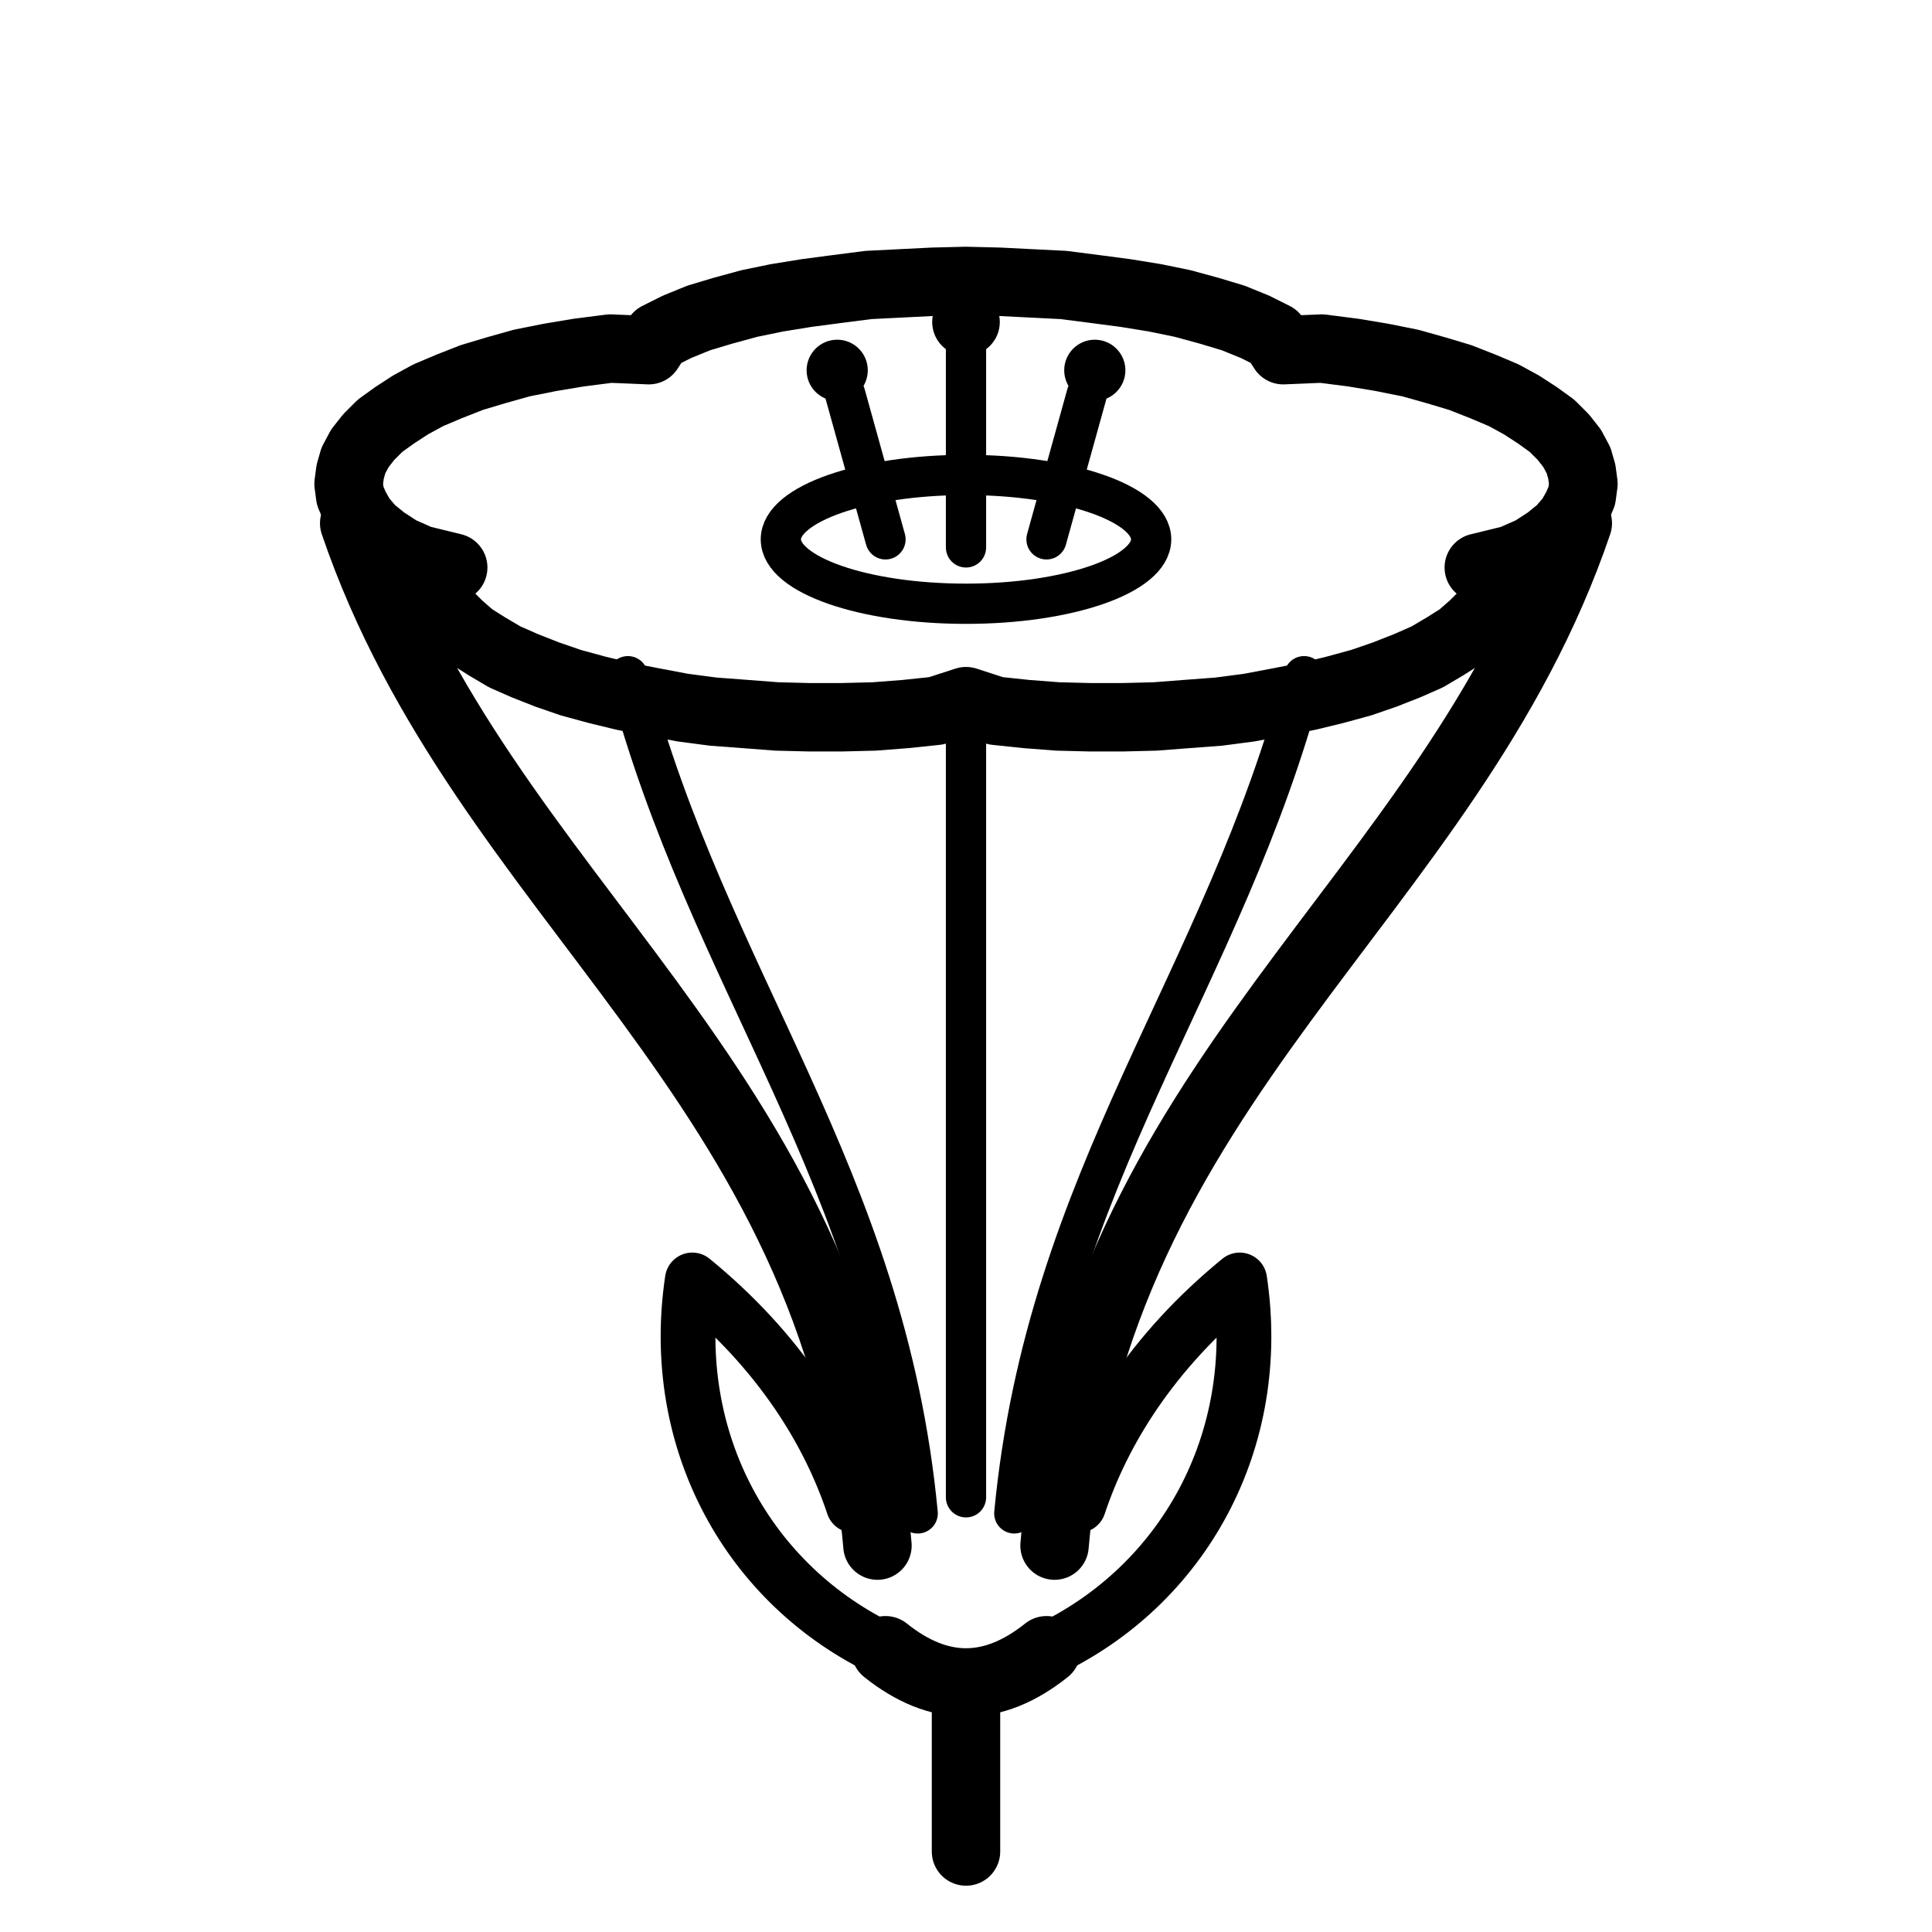
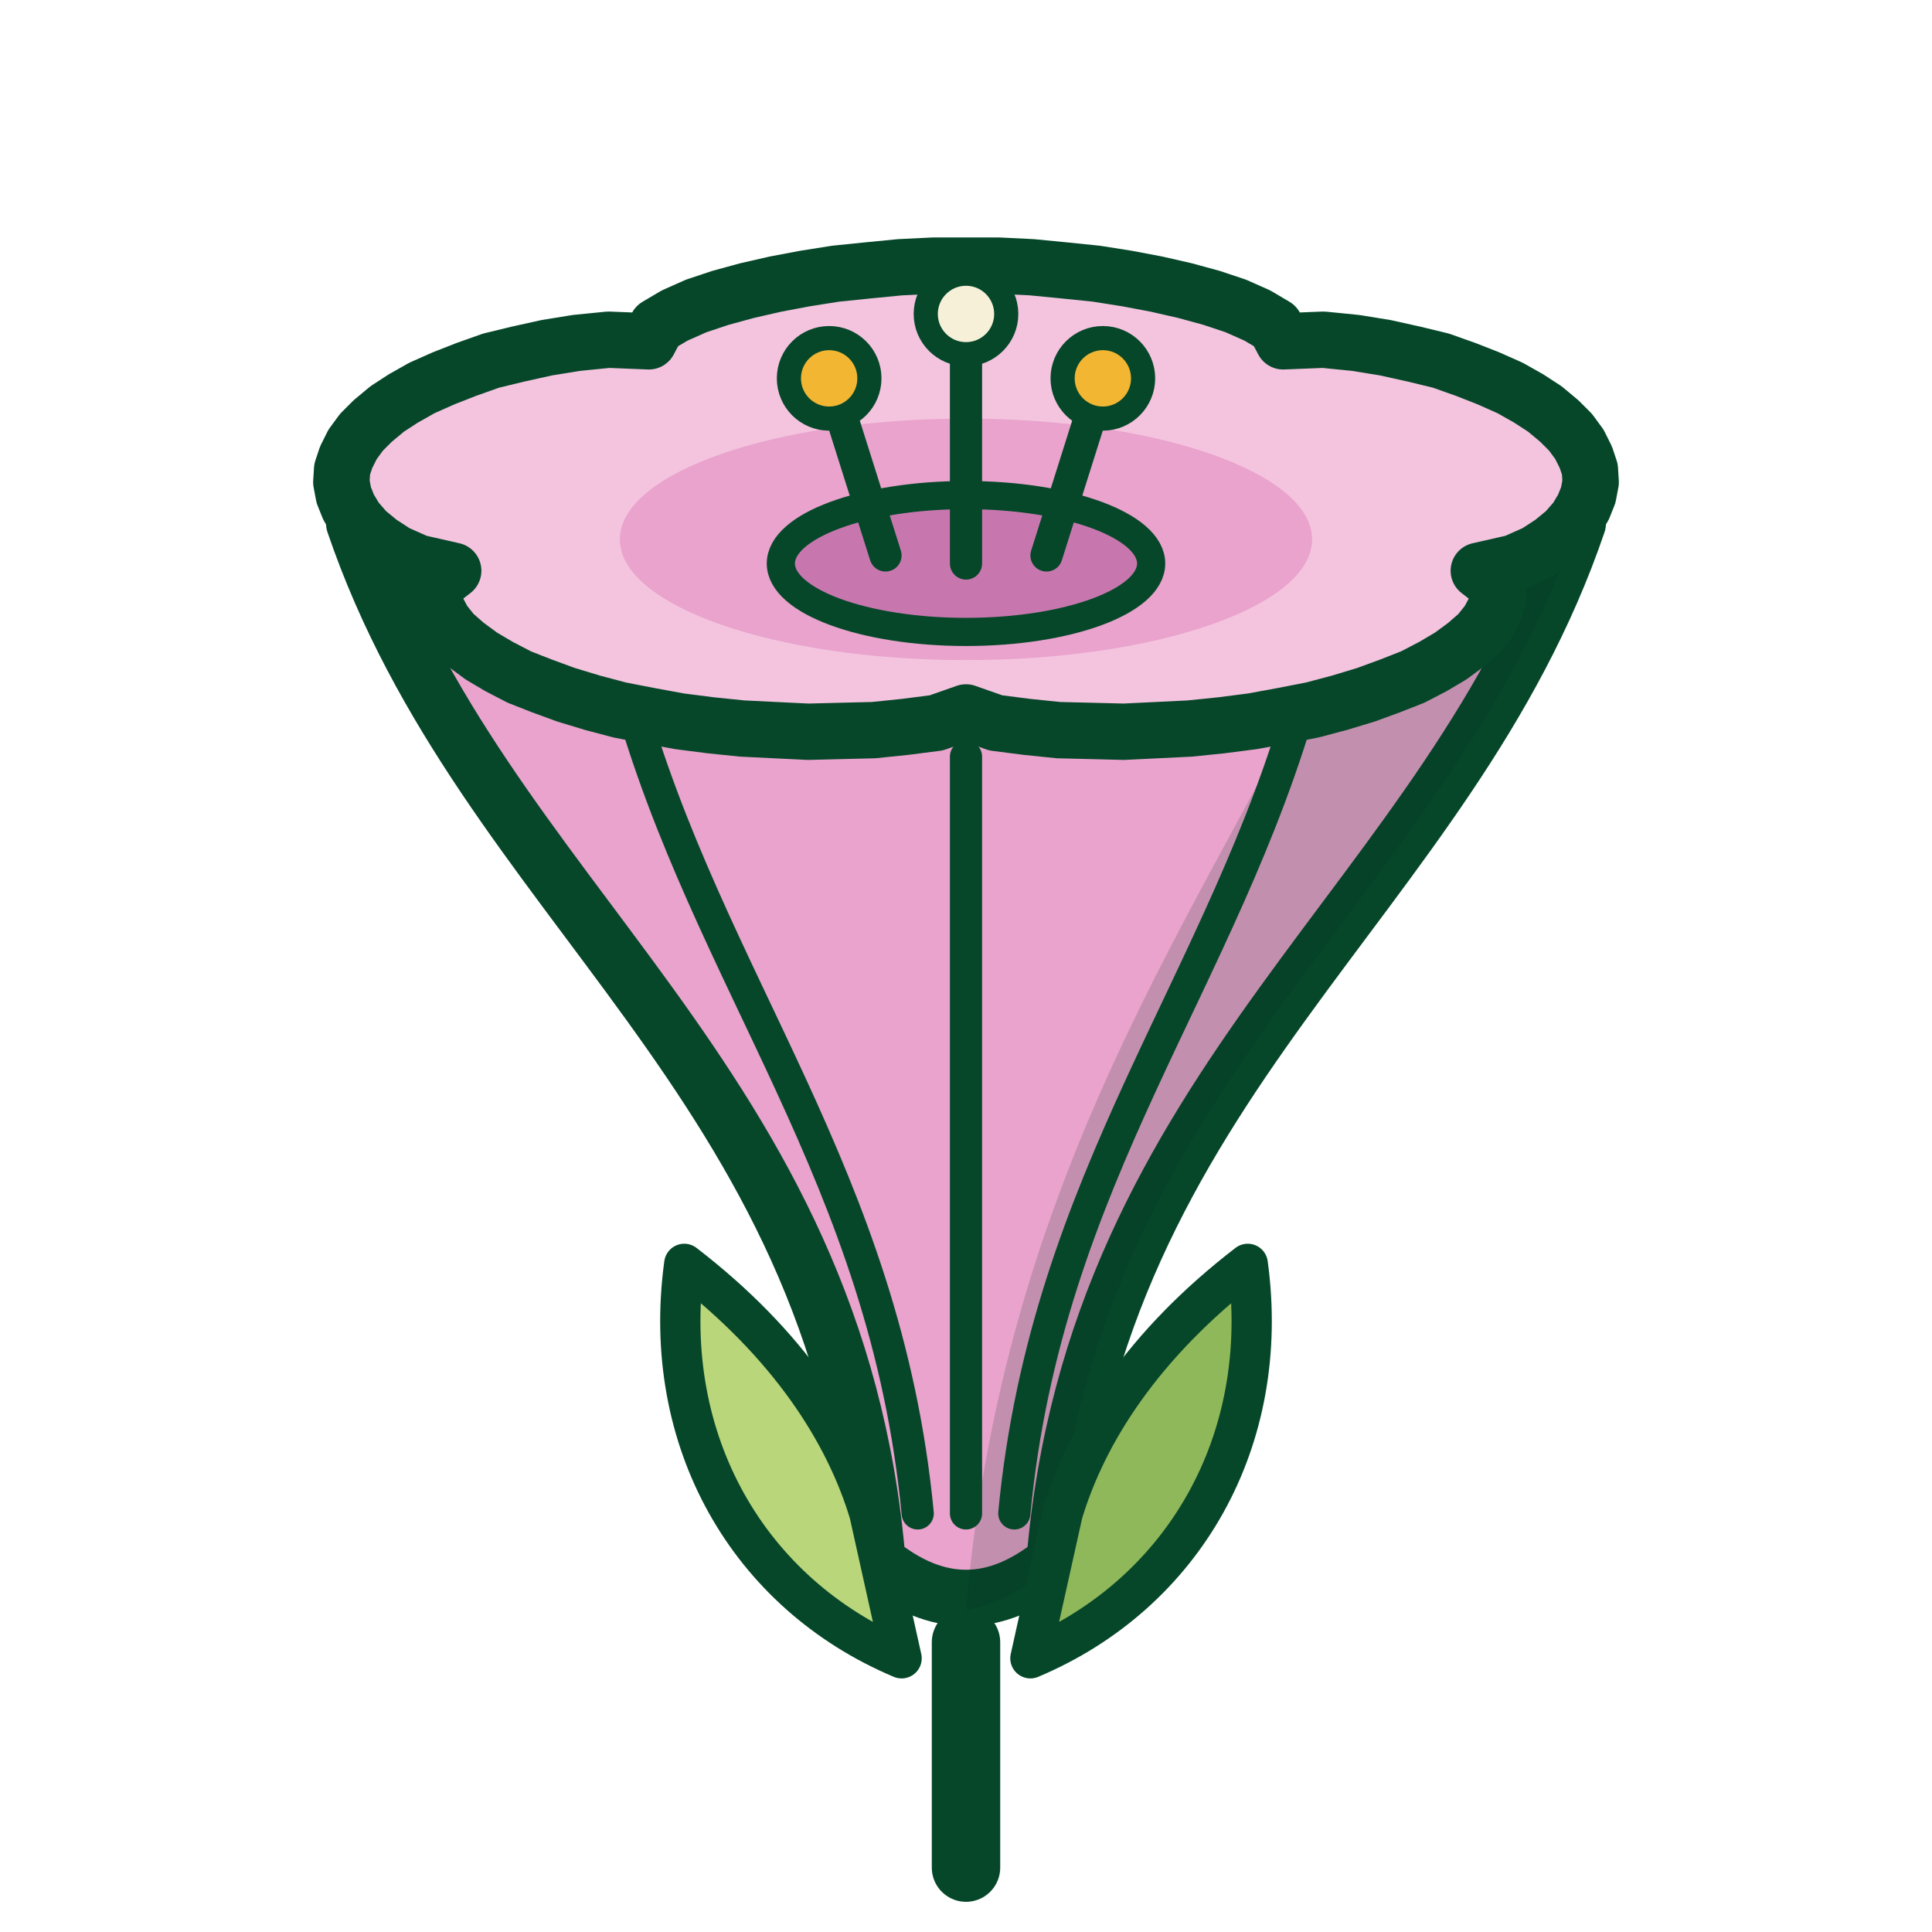
<svg xmlns="http://www.w3.org/2000/svg" width="24" height="24" viewBox="0 0 24 24">
-   <g fill="none" stroke="#000000" stroke-width="0.85" stroke-linecap="round" stroke-linejoin="round">
-     <path d="M12,3.49 L12.41,3.5 L12.81,3.52 L13.21,3.54 L13.6,3.59 L13.98,3.64 L14.35,3.7 L14.69,3.77 L15.02,3.86 L15.32,3.95 L15.59,4.06 L15.83,4.18 L15.94,4.35 L16.42,4.33 L16.81,4.38 L17.17,4.44 L17.52,4.51 L17.84,4.6 L18.14,4.69 L18.42,4.8 L18.68,4.91 L18.9,5.03 L19.1,5.16 L19.28,5.29 L19.42,5.43 L19.53,5.57 L19.61,5.72 L19.65,5.86 L19.67,6.01 L19.65,6.16 L19.59,6.3 L19.51,6.44 L19.39,6.58 L19.23,6.71 L19.03,6.84 L18.78,6.95 L18.37,7.05 L18.56,7.21 L18.57,7.35 L18.52,7.5 L18.43,7.64 L18.3,7.77 L18.14,7.91 L17.95,8.03 L17.73,8.16 L17.48,8.27 L17.2,8.38 L16.91,8.48 L16.58,8.57 L16.25,8.65 L15.89,8.72 L15.52,8.79 L15.14,8.84 L14.74,8.87 L14.35,8.9 L13.95,8.91 L13.54,8.91 L13.14,8.9 L12.75,8.87 L12.37,8.83 L12,8.71 L11.63,8.83 L11.25,8.87 L10.86,8.9 L10.46,8.91 L10.05,8.91 L9.65,8.9 L9.26,8.87 L8.86,8.84 L8.48,8.79 L8.11,8.72 L7.75,8.65 L7.42,8.57 L7.09,8.48 L6.8,8.38 L6.52,8.27 L6.27,8.16 L6.05,8.03 L5.86,7.91 L5.7,7.77 L5.57,7.64 L5.48,7.5 L5.43,7.35 L5.44,7.21 L5.63,7.05 L5.22,6.95 L4.97,6.84 L4.77,6.71 L4.61,6.58 L4.49,6.44 L4.41,6.3 L4.35,6.16 L4.33,6.01 L4.35,5.86 L4.39,5.72 L4.47,5.57 L4.58,5.43 L4.72,5.29 L4.9,5.16 L5.1,5.03 L5.32,4.91 L5.58,4.8 L5.86,4.69 L6.16,4.6 L6.48,4.51 L6.83,4.44 L7.19,4.38 L7.58,4.33 L8.06,4.35 L8.17,4.18 L8.41,4.06 L8.68,3.95 L8.98,3.86 L9.31,3.77 L9.65,3.7 L10.02,3.64 L10.4,3.59 L10.79,3.54 L11.19,3.52 L11.59,3.5 Z" />
-     <ellipse cx="12" cy="6.7" rx="2.3" ry="0.8" stroke-width="0.5" />
-     <path d="M4.4,6.5 C6,11.2 10.4,13.4 10.9,19.2" />
-     <path d="M 19.6,6.5 C 18,11.2 13.6,13.4 13.1,19.2" />
-     <path d="M12,9.2 L12,18.6" stroke-width="0.5" />
-     <path d="M7.8,8.4 C8.8,12.2 11,14.6 11.4,18.8" stroke-width="0.5" />
-     <path d="M 16.2,8.4 C 15.2,12.2 13,14.6 12.6,18.8" stroke-width="0.5" />
-     <path d="M12,6.8 L12,4.3" stroke-width="0.5" />
-     <circle cx="12" cy="4" r="0.42" fill="#000000" stroke="none" />
-     <path d="M11,6.7 L10.5,4.9" stroke-width="0.5" />
-     <circle cx="10.4" cy="4.6" r="0.38" fill="#000000" stroke="none" />
-     <path d="M13,6.7 L13.5,4.9" stroke-width="0.5" />
-     <circle cx="13.6" cy="4.6" r="0.38" fill="#000000" stroke="none" />
-     <path d="M11,20.5 C9.3,19.7 8.3,17.9 8.6,15.9 C9.7,16.8 10.3,17.8 10.6,18.7" stroke-width="0.68" />
-     <path d="M 13,20.5 C 14.7,19.7 15.7,17.9 15.4,15.9 C 14.3,16.8 13.7,17.8 13.4,18.7" stroke-width="0.68" />
-     <path d="M11,20.5 Q12,21.3 13,20.5" />
-     <path d="M12,21 L12,23" />
+   <g stroke-linecap="round" stroke-linejoin="round">
+     <path d="M12,20.4 L12,23.2" fill="none" stroke="#06472A" stroke-width="0.85" />
+     <path d="M4.4,6.5 C6,11.2 10.4,13.4 10.9,19.4 Q12,20.3 13.1,19.4 C13.6,13.4 18,11.2 19.6,6.5 Z" fill="#E9A3CC" stroke="#06472A" stroke-width="0.7" />
+     <path d="M19.6,6.5 C18,11.2 13.6,13.4 13.1,19.4 Q12.6,19.9 12,20 C12.5,14.2 15.2,11 16.8,7.4 Z" fill="#0A2E1C" fill-opacity="0.17" stroke="none" />
+     <path d="M12,9.4 L12,18.8" fill="none" stroke="#06472A" stroke-width="0.4" />
+     <path d="M7.8,8.6 C8.8,12.2 11,14.6 11.4,18.8" fill="none" stroke="#06472A" stroke-width="0.4" />
+     <path d="M 16.2,8.6 C 15.2,12.2 13,14.6 12.6,18.8" fill="none" stroke="#06472A" stroke-width="0.4" />
+     <path d="M12,3.3 L12.41,3.3 L12.82,3.32 L13.23,3.36 L13.62,3.4 L14,3.46 L14.37,3.53 L14.72,3.61 L15.05,3.7 L15.35,3.8 L15.62,3.92 L15.84,4.05 L15.94,4.24 L16.44,4.22 L16.84,4.26 L17.21,4.32 L17.57,4.4 L17.9,4.48 L18.21,4.59 L18.49,4.7 L18.76,4.82 L18.99,4.95 L19.19,5.08 L19.37,5.23 L19.51,5.37 L19.62,5.52 L19.7,5.68 L19.75,5.83 L19.76,5.99 L19.73,6.15 L19.67,6.3 L19.58,6.45 L19.45,6.6 L19.28,6.74 L19.08,6.87 L18.81,6.99 L18.37,7.09 L18.59,7.26 L18.61,7.42 L18.57,7.57 L18.49,7.72 L18.37,7.87 L18.21,8.01 L18.02,8.15 L17.8,8.28 L17.55,8.41 L17.27,8.52 L16.97,8.63 L16.64,8.73 L16.3,8.82 L15.94,8.89 L15.56,8.96 L15.17,9.01 L14.78,9.05 L14.37,9.07 L13.96,9.09 L13.56,9.08 L13.15,9.07 L12.76,9.03 L12.37,8.98 L12,8.85 L11.63,8.98 L11.24,9.03 L10.85,9.07 L10.44,9.08 L10.04,9.09 L9.63,9.07 L9.22,9.05 L8.83,9.01 L8.44,8.96 L8.06,8.89 L7.7,8.82 L7.36,8.73 L7.03,8.63 L6.73,8.52 L6.45,8.41 L6.2,8.28 L5.98,8.15 L5.79,8.01 L5.63,7.87 L5.51,7.72 L5.43,7.57 L5.39,7.42 L5.41,7.26 L5.63,7.09 L5.19,6.99 L4.92,6.87 L4.72,6.74 L4.55,6.6 L4.42,6.45 L4.33,6.3 L4.27,6.15 L4.24,5.99 L4.25,5.83 L4.3,5.68 L4.38,5.52 L4.49,5.37 L4.63,5.23 L4.81,5.08 L5.01,4.95 L5.24,4.82 L5.51,4.7 L5.79,4.59 L6.1,4.48 L6.43,4.4 L6.79,4.32 L7.16,4.26 L7.56,4.22 L8.06,4.24 L8.16,4.05 L8.38,3.92 L8.65,3.8 L8.95,3.7 L9.28,3.61 L9.63,3.53 L10,3.46 L10.38,3.4 L10.77,3.36 L11.18,3.32 L11.59,3.3 Z" fill="#F4C4DF" stroke="#06472A" stroke-width="0.7" />
+     <ellipse cx="12" cy="6.7" rx="4.3" ry="1.5" fill="#E9A3CC" stroke="none" />
+     <ellipse cx="12" cy="7" rx="2.3" ry="0.85" fill="#C877AE" stroke="#06472A" stroke-width="0.35" />
+     <path d="M12,7 L12,4.2" fill="none" stroke="#06472A" stroke-width="0.4" />
+     <circle cx="12" cy="3.9" r="0.5" fill="#F6F0D8" stroke="#06472A" stroke-width="0.3" />
+     <path d="M11,6.9 L10.4,5" fill="none" stroke="#06472A" stroke-width="0.4" />
+     <circle cx="10.3" cy="4.7" r="0.5" fill="#F2B632" stroke="#06472A" stroke-width="0.3" />
+     <path d="M13,6.9 L13.6,5" fill="none" stroke="#06472A" stroke-width="0.4" />
+     <circle cx="13.7" cy="4.7" r="0.5" fill="#F2B632" stroke="#06472A" stroke-width="0.3" />
+     <path d="M11.2,20.6 C9.3,19.8 8.2,17.9 8.5,15.7 C9.8,16.7 10.5,17.8 10.8,18.8 Z" fill="#B9D67A" stroke="#06472A" stroke-width="0.5" />
+     <path d="M 12.8,20.6 C 14.7,19.8 15.8,17.9 15.5,15.7 C 14.2,16.7 13.5,17.8 13.2,18.8 Z" fill="#8FB85A" stroke="#06472A" stroke-width="0.5" />
  </g>
</svg>
